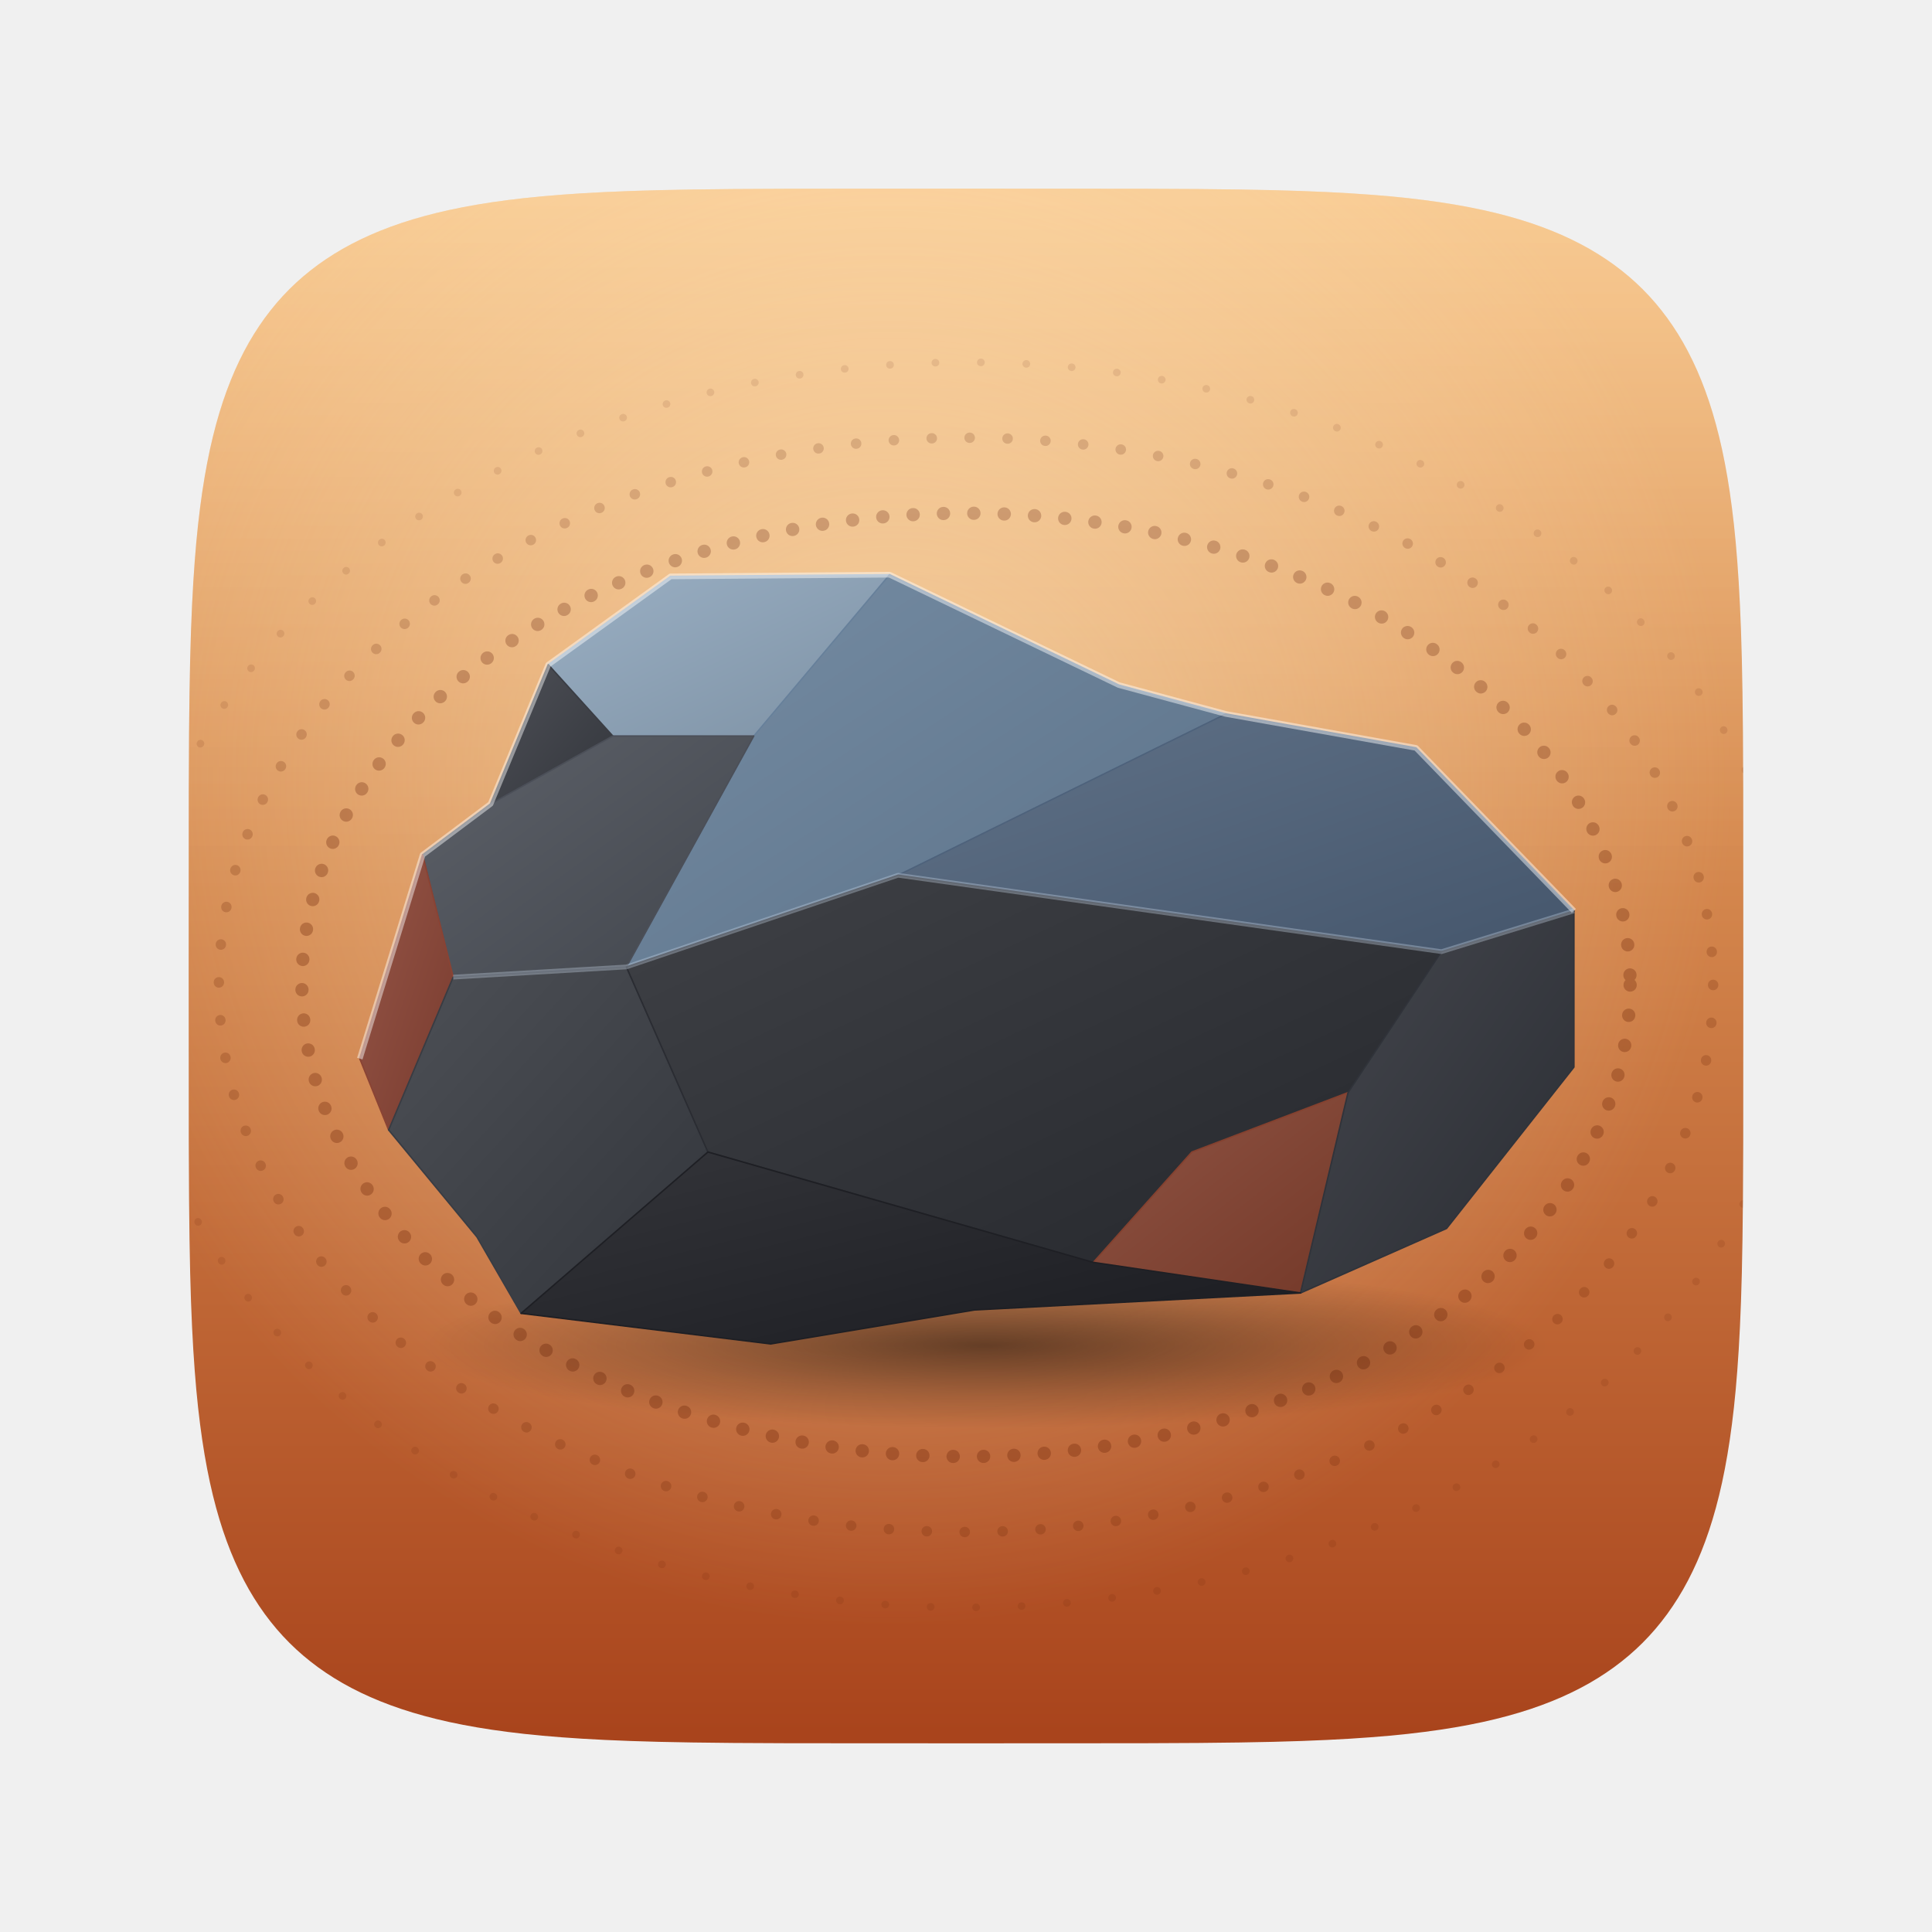
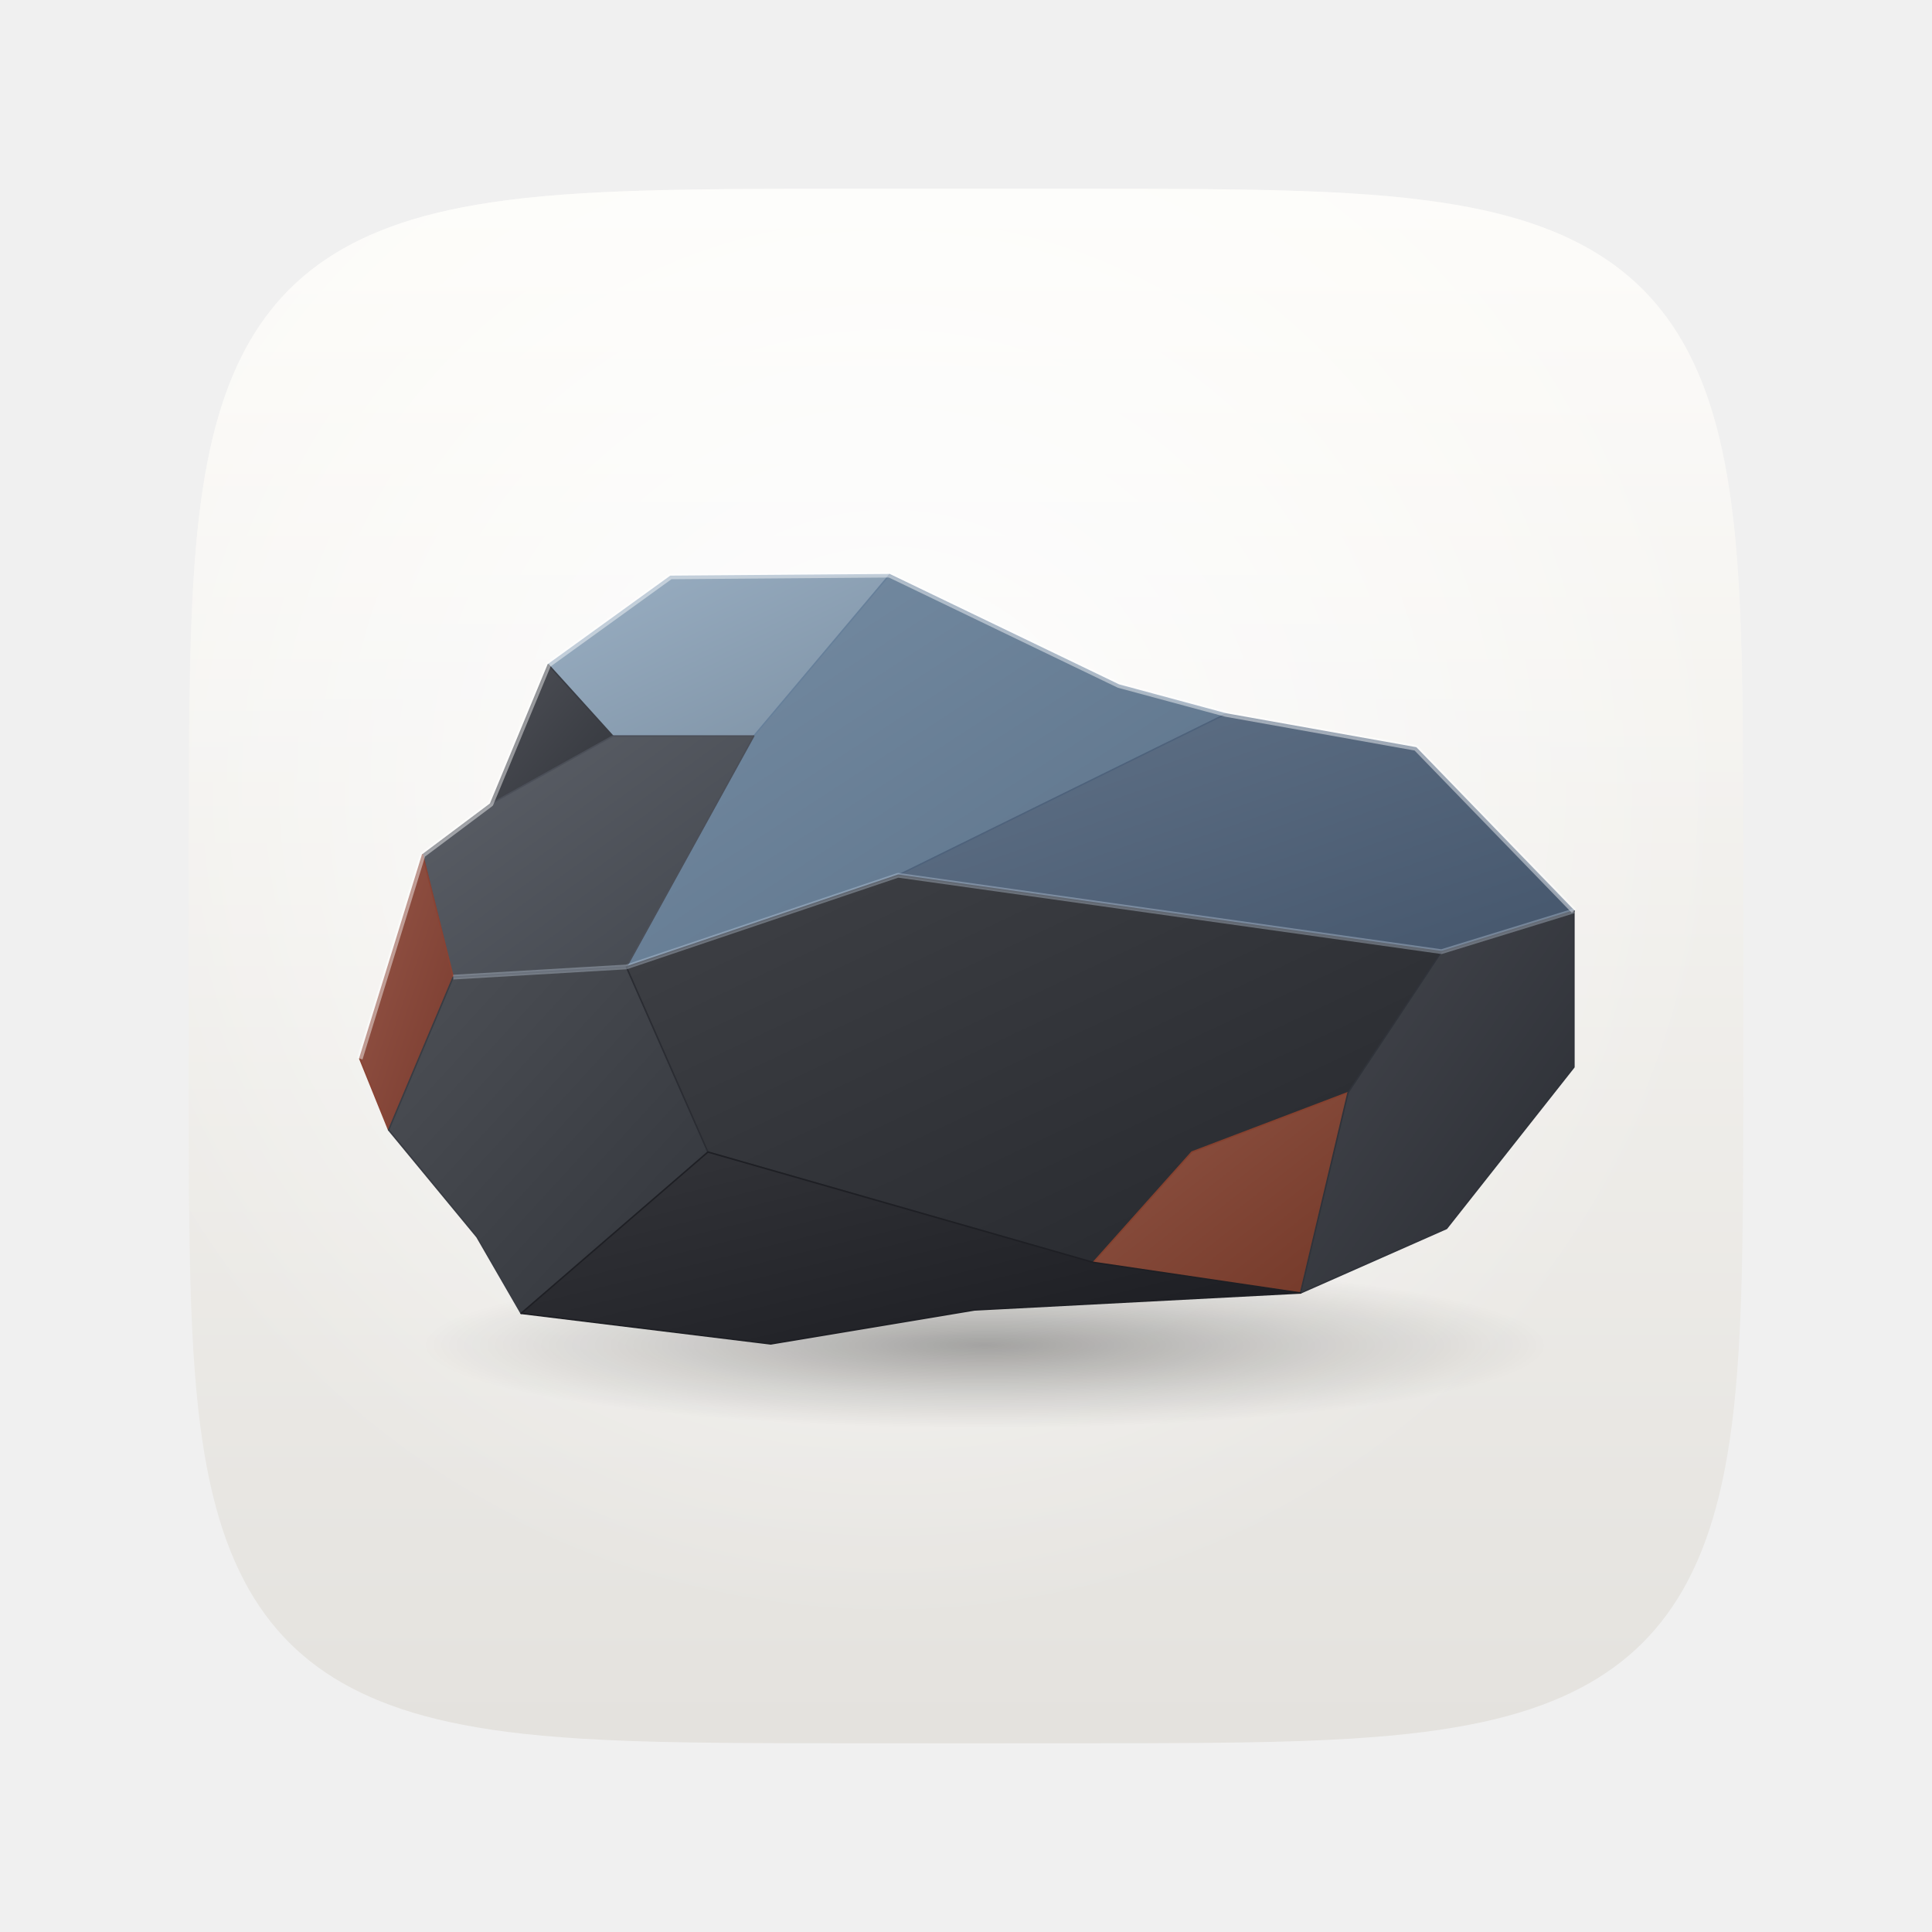
<svg xmlns="http://www.w3.org/2000/svg" width="1024" height="1024" viewBox="0 0 1024 1024">
  <defs>
    <linearGradient id="bg" x1="0" y1="0" x2="0" y2="1">
-       <stop offset="0" stop-color="#F6BC74" />
-       <stop offset="1" stop-color="#A9441C" />
+       <stop offset="0" stop-color="#FCFBF8" />
+       <stop offset="1" stop-color="#E4E2DE" />
    </linearGradient>
    <radialGradient id="glow" cx="0.45" cy="0.38" r="0.55">
-       <stop offset="0" stop-color="#FFE6B8" stop-opacity="0.6" />
-       <stop offset="1" stop-color="#FFE6B8" stop-opacity="0" />
+       <stop offset="0" stop-color="#FFFFFF" stop-opacity="0.9" />
+       <stop offset="1" stop-color="#FFFFFF" stop-opacity="0" />
    </radialGradient>
    <linearGradient id="sheen" x1="0" y1="0" x2="0" y2="1">
      <stop offset="0" stop-color="#FFFFFF" stop-opacity="0.22" />
      <stop offset="0.45" stop-color="#FFFFFF" stop-opacity="0" />
    </linearGradient>
    <radialGradient id="shadow" cx="0.5" cy="0.5" r="0.5">
-       <stop offset="0" stop-color="#000000" stop-opacity="0.5" />
-       <stop offset="0.6" stop-color="#000000" stop-opacity="0.18" />
+       <stop offset="0" stop-color="#000000" stop-opacity="0.32" />
+       <stop offset="0.6" stop-color="#000000" stop-opacity="0.115" />
      <stop offset="1" stop-color="#000000" stop-opacity="0" />
    </radialGradient>
    <clipPath id="body">
      <path d="M924.00 512.00 L923.95 605.51 L923.80 635.37 L923.55 657.07 L923.21 674.71 L922.76 689.84 L922.21 703.21 L921.56 715.26 L920.81 726.28 L919.97 736.47 L919.02 745.95 L917.96 754.84 L916.81 763.20 L915.55 771.12 L914.19 778.62 L912.73 785.76 L911.16 792.56 L909.48 799.07 L907.70 805.29 L905.81 811.25 L903.80 816.97 L901.69 822.46 L899.47 827.73 L897.13 832.80 L894.68 837.68 L892.11 842.38 L889.42 846.89 L886.61 851.24 L883.68 855.43 L880.62 859.46 L877.44 863.34 L874.12 867.08 L870.67 870.67 L867.08 874.12 L863.34 877.44 L859.46 880.62 L855.43 883.68 L851.24 886.61 L846.89 889.42 L842.38 892.11 L837.68 894.68 L832.80 897.13 L827.73 899.47 L822.46 901.69 L816.97 903.80 L811.25 905.81 L805.29 907.70 L799.07 909.48 L792.56 911.16 L785.76 912.73 L778.62 914.19 L771.12 915.55 L763.20 916.81 L754.84 917.96 L745.95 919.02 L736.47 919.97 L726.28 920.81 L715.26 921.56 L703.21 922.21 L689.84 922.76 L674.71 923.21 L657.07 923.55 L635.37 923.80 L605.51 923.95 L512.00 924.00 L418.49 923.95 L388.63 923.80 L366.93 923.55 L349.29 923.21 L334.16 922.76 L320.79 922.21 L308.74 921.56 L297.72 920.81 L287.53 919.97 L278.05 919.02 L269.16 917.96 L260.80 916.81 L252.88 915.55 L245.38 914.19 L238.24 912.73 L231.44 911.16 L224.93 909.48 L218.71 907.70 L212.75 905.81 L207.03 903.80 L201.54 901.69 L196.27 899.47 L191.20 897.13 L186.32 894.68 L181.62 892.11 L177.11 889.42 L172.76 886.61 L168.57 883.68 L164.54 880.62 L160.66 877.44 L156.92 874.12 L153.33 870.67 L149.88 867.08 L146.56 863.34 L143.38 859.46 L140.32 855.43 L137.39 851.24 L134.58 846.89 L131.89 842.38 L129.32 837.68 L126.87 832.80 L124.53 827.73 L122.31 822.46 L120.20 816.97 L118.19 811.25 L116.30 805.29 L114.52 799.07 L112.84 792.56 L111.27 785.76 L109.81 778.62 L108.45 771.12 L107.19 763.20 L106.04 754.84 L104.98 745.95 L104.03 736.47 L103.19 726.28 L102.44 715.26 L101.79 703.21 L101.24 689.84 L100.79 674.71 L100.45 657.07 L100.20 635.37 L100.05 605.51 L100.00 512.00 L100.05 418.49 L100.20 388.63 L100.45 366.93 L100.79 349.29 L101.24 334.16 L101.79 320.79 L102.44 308.74 L103.19 297.72 L104.03 287.53 L104.98 278.05 L106.04 269.16 L107.19 260.80 L108.45 252.88 L109.81 245.38 L111.27 238.24 L112.84 231.44 L114.52 224.93 L116.30 218.71 L118.19 212.75 L120.20 207.03 L122.31 201.54 L124.53 196.27 L126.87 191.20 L129.32 186.32 L131.89 181.62 L134.58 177.11 L137.39 172.76 L140.32 168.57 L143.38 164.54 L146.56 160.66 L149.88 156.92 L153.33 153.33 L156.92 149.88 L160.66 146.56 L164.54 143.38 L168.57 140.32 L172.76 137.39 L177.11 134.58 L181.62 131.89 L186.32 129.32 L191.20 126.87 L196.27 124.53 L201.54 122.31 L207.03 120.20 L212.75 118.19 L218.71 116.30 L224.93 114.52 L231.44 112.84 L238.24 111.27 L245.38 109.81 L252.88 108.45 L260.80 107.19 L269.16 106.04 L278.05 104.98 L287.53 104.03 L297.72 103.19 L308.74 102.44 L320.79 101.79 L334.16 101.24 L349.29 100.79 L366.93 100.45 L388.63 100.20 L418.49 100.05 L512.00 100.00 L605.51 100.05 L635.37 100.20 L657.07 100.45 L674.71 100.79 L689.84 101.24 L703.21 101.79 L715.26 102.44 L726.28 103.19 L736.47 104.03 L745.95 104.98 L754.84 106.04 L763.20 107.19 L771.12 108.45 L778.62 109.81 L785.76 111.27 L792.56 112.84 L799.07 114.52 L805.29 116.30 L811.25 118.19 L816.97 120.20 L822.46 122.31 L827.73 124.53 L832.80 126.87 L837.68 129.32 L842.38 131.89 L846.89 134.58 L851.24 137.39 L855.43 140.32 L859.46 143.38 L863.34 146.56 L867.08 149.88 L870.67 153.33 L874.12 156.92 L877.44 160.66 L880.62 164.54 L883.68 168.57 L886.61 172.76 L889.42 177.11 L892.11 181.62 L894.68 186.32 L897.13 191.20 L899.47 196.27 L901.69 201.54 L903.80 207.03 L905.81 212.75 L907.70 218.71 L909.48 224.93 L911.16 231.44 L912.73 238.24 L914.19 245.38 L915.55 252.88 L916.81 260.80 L917.96 269.16 L919.02 278.05 L919.97 287.53 L920.81 297.72 L921.56 308.74 L922.21 320.79 L922.76 334.16 L923.21 349.29 L923.55 366.93 L923.80 388.63 L923.95 418.49 Z" />
    </clipPath>
    <linearGradient id="f0" x1="0" y1="0" x2="1" y2="1">
      <stop offset="0" stop-color="#9AAFC3" />
      <stop offset="1" stop-color="#7E92A5" />
    </linearGradient>
    <linearGradient id="f1" x1="0" y1="0" x2="1" y2="1">
      <stop offset="0" stop-color="#768DA4" />
      <stop offset="1" stop-color="#5B7188" />
    </linearGradient>
    <linearGradient id="f2" x1="0" y1="0" x2="1" y2="1">
      <stop offset="0" stop-color="#607288" />
      <stop offset="1" stop-color="#45566C" />
    </linearGradient>
    <linearGradient id="f3" x1="0" y1="0" x2="1" y2="1">
      <stop offset="0" stop-color="#4E5057" />
      <stop offset="1" stop-color="#33363C" />
    </linearGradient>
    <linearGradient id="f4" x1="0" y1="0" x2="1" y2="1">
      <stop offset="0" stop-color="#5D6169" />
      <stop offset="1" stop-color="#42464D" />
    </linearGradient>
    <linearGradient id="f5" x1="0" y1="0" x2="1" y2="1">
      <stop offset="0" stop-color="#965648" />
      <stop offset="1" stop-color="#793B2E" />
    </linearGradient>
    <linearGradient id="f6" x1="0" y1="0" x2="1" y2="1">
      <stop offset="0" stop-color="#4D5056" />
      <stop offset="1" stop-color="#32353B" />
    </linearGradient>
    <linearGradient id="f7" x1="0" y1="0" x2="1" y2="1">
      <stop offset="0" stop-color="#3F4146" />
      <stop offset="1" stop-color="#25272C" />
    </linearGradient>
    <linearGradient id="f8" x1="0" y1="0" x2="1" y2="1">
      <stop offset="0" stop-color="#905444" />
      <stop offset="1" stop-color="#743929" />
    </linearGradient>
    <linearGradient id="f9" x1="0" y1="0" x2="1" y2="1">
      <stop offset="0" stop-color="#45474E" />
      <stop offset="1" stop-color="#2A2D33" />
    </linearGradient>
    <linearGradient id="f10" x1="0" y1="0" x2="1" y2="1">
      <stop offset="0" stop-color="#34353A" />
      <stop offset="1" stop-color="#1A1B20" />
    </linearGradient>
  </defs>
  <path d="M924.00 512.00 L923.95 605.51 L923.80 635.37 L923.55 657.07 L923.21 674.71 L922.76 689.84 L922.21 703.21 L921.56 715.26 L920.81 726.28 L919.97 736.47 L919.02 745.95 L917.96 754.84 L916.81 763.20 L915.55 771.12 L914.19 778.62 L912.73 785.76 L911.16 792.56 L909.48 799.07 L907.70 805.29 L905.81 811.25 L903.80 816.97 L901.69 822.46 L899.47 827.73 L897.13 832.80 L894.68 837.68 L892.11 842.38 L889.42 846.89 L886.61 851.24 L883.68 855.43 L880.62 859.46 L877.44 863.34 L874.12 867.08 L870.67 870.67 L867.08 874.12 L863.34 877.44 L859.46 880.62 L855.43 883.68 L851.24 886.61 L846.89 889.42 L842.38 892.11 L837.68 894.68 L832.80 897.13 L827.73 899.47 L822.46 901.69 L816.97 903.80 L811.25 905.81 L805.29 907.70 L799.07 909.48 L792.56 911.16 L785.76 912.73 L778.62 914.19 L771.12 915.55 L763.20 916.81 L754.84 917.96 L745.95 919.02 L736.47 919.97 L726.28 920.81 L715.26 921.56 L703.21 922.21 L689.84 922.76 L674.71 923.21 L657.07 923.55 L635.37 923.80 L605.51 923.95 L512.00 924.00 L418.49 923.95 L388.63 923.80 L366.93 923.55 L349.29 923.21 L334.16 922.76 L320.79 922.21 L308.74 921.56 L297.72 920.81 L287.53 919.97 L278.05 919.02 L269.16 917.96 L260.80 916.81 L252.88 915.55 L245.38 914.19 L238.24 912.73 L231.44 911.16 L224.93 909.48 L218.71 907.70 L212.75 905.81 L207.03 903.80 L201.54 901.69 L196.27 899.47 L191.20 897.13 L186.32 894.68 L181.62 892.11 L177.11 889.42 L172.76 886.61 L168.57 883.68 L164.54 880.62 L160.66 877.44 L156.92 874.12 L153.33 870.67 L149.88 867.08 L146.56 863.34 L143.38 859.46 L140.32 855.43 L137.39 851.24 L134.58 846.89 L131.89 842.38 L129.32 837.68 L126.87 832.80 L124.53 827.73 L122.31 822.46 L120.20 816.97 L118.19 811.25 L116.30 805.29 L114.52 799.07 L112.84 792.56 L111.27 785.76 L109.81 778.62 L108.45 771.12 L107.19 763.20 L106.04 754.84 L104.98 745.95 L104.03 736.47 L103.19 726.28 L102.44 715.26 L101.79 703.21 L101.24 689.84 L100.79 674.71 L100.45 657.07 L100.20 635.37 L100.05 605.51 L100.00 512.00 L100.05 418.49 L100.20 388.63 L100.45 366.93 L100.79 349.29 L101.24 334.16 L101.79 320.79 L102.44 308.74 L103.19 297.72 L104.03 287.53 L104.98 278.05 L106.04 269.16 L107.19 260.80 L108.45 252.88 L109.81 245.38 L111.27 238.24 L112.84 231.44 L114.52 224.93 L116.30 218.71 L118.19 212.75 L120.20 207.03 L122.31 201.54 L124.53 196.27 L126.87 191.20 L129.32 186.32 L131.89 181.62 L134.58 177.11 L137.39 172.76 L140.32 168.57 L143.38 164.54 L146.56 160.66 L149.88 156.92 L153.33 153.33 L156.92 149.88 L160.66 146.56 L164.54 143.38 L168.57 140.32 L172.76 137.39 L177.11 134.58 L181.62 131.89 L186.32 129.32 L191.20 126.87 L196.27 124.53 L201.54 122.31 L207.03 120.20 L212.75 118.19 L218.71 116.30 L224.93 114.52 L231.44 112.84 L238.24 111.27 L245.38 109.81 L252.88 108.45 L260.80 107.19 L269.16 106.04 L278.05 104.98 L287.53 104.03 L297.72 103.19 L308.74 102.44 L320.79 101.79 L334.16 101.24 L349.29 100.79 L366.93 100.45 L388.63 100.20 L418.49 100.05 L512.00 100.00 L605.51 100.05 L635.37 100.20 L657.07 100.45 L674.71 100.79 L689.84 101.24 L703.21 101.79 L715.26 102.44 L726.28 103.19 L736.47 104.03 L745.95 104.98 L754.84 106.04 L763.20 107.19 L771.12 108.45 L778.62 109.81 L785.76 111.27 L792.56 112.84 L799.07 114.52 L805.29 116.30 L811.25 118.19 L816.97 120.20 L822.46 122.31 L827.73 124.53 L832.80 126.87 L837.68 129.32 L842.38 131.89 L846.89 134.58 L851.24 137.39 L855.43 140.32 L859.46 143.38 L863.34 146.56 L867.08 149.88 L870.67 153.33 L874.12 156.92 L877.44 160.66 L880.62 164.54 L883.68 168.57 L886.61 172.76 L889.42 177.11 L892.11 181.62 L894.68 186.32 L897.13 191.20 L899.47 196.27 L901.69 201.54 L903.80 207.03 L905.81 212.75 L907.70 218.71 L909.48 224.93 L911.16 231.44 L912.73 238.24 L914.19 245.38 L915.55 252.88 L916.81 260.80 L917.96 269.16 L919.02 278.05 L919.97 287.53 L920.81 297.72 L921.56 308.74 L922.21 320.79 L922.76 334.16 L923.21 349.29 L923.55 366.93 L923.80 388.63 L923.95 418.49 Z" fill="url(#bg)" />
  <g clip-path="url(#body)">
    <rect x="100" y="100" width="824" height="824" fill="url(#glow)" />
-     <ellipse cx="512" cy="522" rx="352" ry="250" fill="none" stroke="#6B2408" stroke-opacity="0.320" stroke-width="7.0" stroke-linecap="round" stroke-dasharray="0.1 16" />
-     <ellipse cx="512" cy="522" rx="396" ry="290" fill="none" stroke="#6B2408" stroke-opacity="0.230" stroke-width="5.5" stroke-linecap="round" stroke-dasharray="0.1 20" />
-     <ellipse cx="512" cy="522" rx="440" ry="330" fill="none" stroke="#6B2408" stroke-opacity="0.141" stroke-width="4.0" stroke-linecap="round" stroke-dasharray="0.1 24" />
    <ellipse cx="522" cy="713" rx="300" ry="44" fill="url(#shadow)" />
  </g>
  <path d="M924.00 512.00 L923.95 605.51 L923.80 635.37 L923.55 657.07 L923.21 674.71 L922.76 689.84 L922.21 703.21 L921.56 715.26 L920.81 726.28 L919.97 736.47 L919.02 745.95 L917.96 754.84 L916.81 763.20 L915.55 771.12 L914.19 778.62 L912.73 785.76 L911.16 792.56 L909.48 799.07 L907.70 805.29 L905.81 811.25 L903.80 816.97 L901.69 822.46 L899.47 827.73 L897.13 832.80 L894.68 837.68 L892.11 842.38 L889.42 846.89 L886.61 851.24 L883.68 855.43 L880.62 859.46 L877.44 863.34 L874.12 867.08 L870.67 870.67 L867.08 874.12 L863.34 877.44 L859.46 880.62 L855.43 883.68 L851.24 886.61 L846.89 889.42 L842.38 892.11 L837.68 894.68 L832.80 897.13 L827.73 899.47 L822.46 901.69 L816.97 903.80 L811.25 905.81 L805.29 907.70 L799.07 909.48 L792.56 911.16 L785.76 912.73 L778.62 914.19 L771.12 915.55 L763.20 916.81 L754.84 917.96 L745.95 919.02 L736.47 919.97 L726.28 920.81 L715.26 921.56 L703.21 922.21 L689.84 922.76 L674.71 923.21 L657.07 923.55 L635.37 923.80 L605.51 923.95 L512.00 924.00 L418.49 923.95 L388.63 923.80 L366.93 923.55 L349.29 923.21 L334.16 922.76 L320.79 922.21 L308.74 921.56 L297.72 920.81 L287.53 919.97 L278.05 919.02 L269.16 917.96 L260.80 916.81 L252.88 915.55 L245.38 914.19 L238.24 912.73 L231.44 911.16 L224.93 909.48 L218.71 907.70 L212.75 905.81 L207.03 903.80 L201.54 901.69 L196.27 899.47 L191.20 897.13 L186.32 894.68 L181.62 892.11 L177.11 889.42 L172.76 886.61 L168.57 883.68 L164.54 880.62 L160.66 877.44 L156.92 874.12 L153.33 870.67 L149.88 867.08 L146.56 863.34 L143.38 859.46 L140.32 855.43 L137.39 851.24 L134.58 846.89 L131.89 842.38 L129.32 837.68 L126.87 832.80 L124.53 827.73 L122.31 822.46 L120.20 816.97 L118.19 811.25 L116.30 805.29 L114.52 799.07 L112.84 792.56 L111.27 785.76 L109.81 778.62 L108.45 771.12 L107.19 763.20 L106.04 754.84 L104.98 745.95 L104.03 736.47 L103.19 726.28 L102.44 715.26 L101.79 703.21 L101.24 689.84 L100.79 674.71 L100.45 657.07 L100.20 635.37 L100.05 605.51 L100.00 512.00 L100.05 418.49 L100.20 388.63 L100.45 366.93 L100.79 349.29 L101.24 334.16 L101.79 320.79 L102.44 308.74 L103.19 297.72 L104.03 287.53 L104.98 278.05 L106.04 269.16 L107.19 260.80 L108.45 252.88 L109.81 245.38 L111.27 238.24 L112.84 231.44 L114.52 224.93 L116.30 218.71 L118.19 212.75 L120.20 207.03 L122.31 201.54 L124.53 196.27 L126.87 191.20 L129.32 186.32 L131.89 181.62 L134.58 177.11 L137.39 172.76 L140.32 168.57 L143.38 164.54 L146.56 160.66 L149.88 156.92 L153.33 153.33 L156.92 149.88 L160.66 146.56 L164.54 143.38 L168.57 140.32 L172.76 137.39 L177.11 134.58 L181.62 131.89 L186.32 129.32 L191.20 126.87 L196.27 124.53 L201.54 122.31 L207.03 120.20 L212.75 118.19 L218.71 116.30 L224.93 114.52 L231.44 112.84 L238.24 111.27 L245.38 109.81 L252.88 108.45 L260.80 107.19 L269.16 106.04 L278.05 104.98 L287.53 104.03 L297.72 103.19 L308.74 102.44 L320.79 101.79 L334.16 101.24 L349.29 100.79 L366.93 100.45 L388.63 100.20 L418.49 100.05 L512.00 100.00 L605.51 100.05 L635.37 100.20 L657.07 100.45 L674.71 100.79 L689.84 101.24 L703.21 101.79 L715.26 102.44 L726.28 103.19 L736.47 104.03 L745.95 104.98 L754.84 106.04 L763.20 107.19 L771.12 108.45 L778.62 109.81 L785.76 111.27 L792.56 112.84 L799.07 114.52 L805.29 116.30 L811.25 118.19 L816.97 120.20 L822.46 122.31 L827.73 124.53 L832.80 126.87 L837.68 129.32 L842.38 131.89 L846.89 134.58 L851.24 137.39 L855.43 140.32 L859.46 143.38 L863.34 146.56 L867.08 149.88 L870.67 153.33 L874.12 156.92 L877.44 160.66 L880.62 164.54 L883.68 168.57 L886.61 172.76 L889.42 177.11 L892.11 181.62 L894.68 186.32 L897.13 191.20 L899.47 196.27 L901.69 201.54 L903.80 207.03 L905.81 212.75 L907.70 218.71 L909.48 224.93 L911.16 231.44 L912.73 238.24 L914.19 245.38 L915.55 252.88 L916.81 260.80 L917.96 269.16 L919.02 278.05 L919.97 287.53 L920.81 297.72 L921.56 308.74 L922.21 320.79 L922.76 334.16 L923.21 349.29 L923.55 366.93 L923.80 388.63 L923.95 418.49 Z" fill="url(#sheen)" />
  <g stroke-linejoin="round">
    <polygon points="355.40,305.50 471.50,304.60 399.50,390.10 324.80,390.10 290.60,352.30" fill="url(#f0)" stroke="#8FA6BC" stroke-width="0.8" stroke-linejoin="round" />
    <polygon points="471.50,304.60 593.00,363.10 649.70,378.40 476.00,463.90 332.00,512.50 399.50,390.10" fill="url(#f1)" stroke="#67809A" stroke-width="0.8" stroke-linejoin="round" />
    <polygon points="649.70,378.40 750.50,396.40 834.20,482.80 764.00,504.40 476.00,463.90" fill="url(#f2)" stroke="#4E627B" stroke-width="0.8" stroke-linejoin="round" />
    <polygon points="290.60,352.30 324.80,390.10 260.00,426.10" fill="url(#f3)" stroke="#3A3D44" stroke-width="0.8" stroke-linejoin="round" />
    <polygon points="260.00,426.10 324.80,390.10 399.50,390.10 332.00,512.50 240.20,517.90 224.00,453.10" fill="url(#f4)" stroke="#4B4F58" stroke-width="0.8" stroke-linejoin="round" />
    <polygon points="224.00,453.10 240.20,517.90 206.00,598.90 190.70,561.10" fill="url(#f5)" stroke="#8A4334" stroke-width="0.8" stroke-linejoin="round" />
    <polygon points="240.20,517.90 332.00,512.50 375.20,610.60 276.20,696.10 252.80,655.60 206.00,598.90" fill="url(#f6)" stroke="#393C43" stroke-width="0.8" stroke-linejoin="round" />
    <polygon points="332.00,512.50 476.00,463.90 764.00,504.40 714.50,579.10 631.70,610.60 579.50,669.10 375.20,610.60" fill="url(#f7)" stroke="#2A2C32" stroke-width="0.8" stroke-linejoin="round" />
    <polygon points="631.70,610.60 714.50,579.10 689.30,685.30 579.50,669.10" fill="url(#f8)" stroke="#84412F" stroke-width="0.8" stroke-linejoin="round" />
    <polygon points="764.00,504.40 834.20,482.80 834.20,565.60 766.70,651.10 689.30,685.30 714.50,579.10" fill="url(#f9)" stroke="#30333A" stroke-width="0.8" stroke-linejoin="round" />
    <polygon points="375.20,610.60 579.50,669.10 689.30,685.30 516.50,694.30 408.50,712.30 276.20,696.10" fill="url(#f10)" stroke="#1E1F24" stroke-width="0.8" stroke-linejoin="round" />
    <polyline points="190.70,561.10 224.00,453.10 260.00,426.10 290.60,352.30 355.40,305.50 471.50,304.60 593.00,363.10 649.70,378.40 750.50,396.40 834.20,482.80" fill="none" stroke="#FFFFFF" stroke-opacity="0.45" stroke-width="3" />
    <polyline points="240.20,517.90 332.00,512.50 476.00,463.90 764.00,504.40 834.20,482.80" fill="none" stroke="#C9D8E8" stroke-opacity="0.35" stroke-width="2.5" />
  </g>
</svg>
